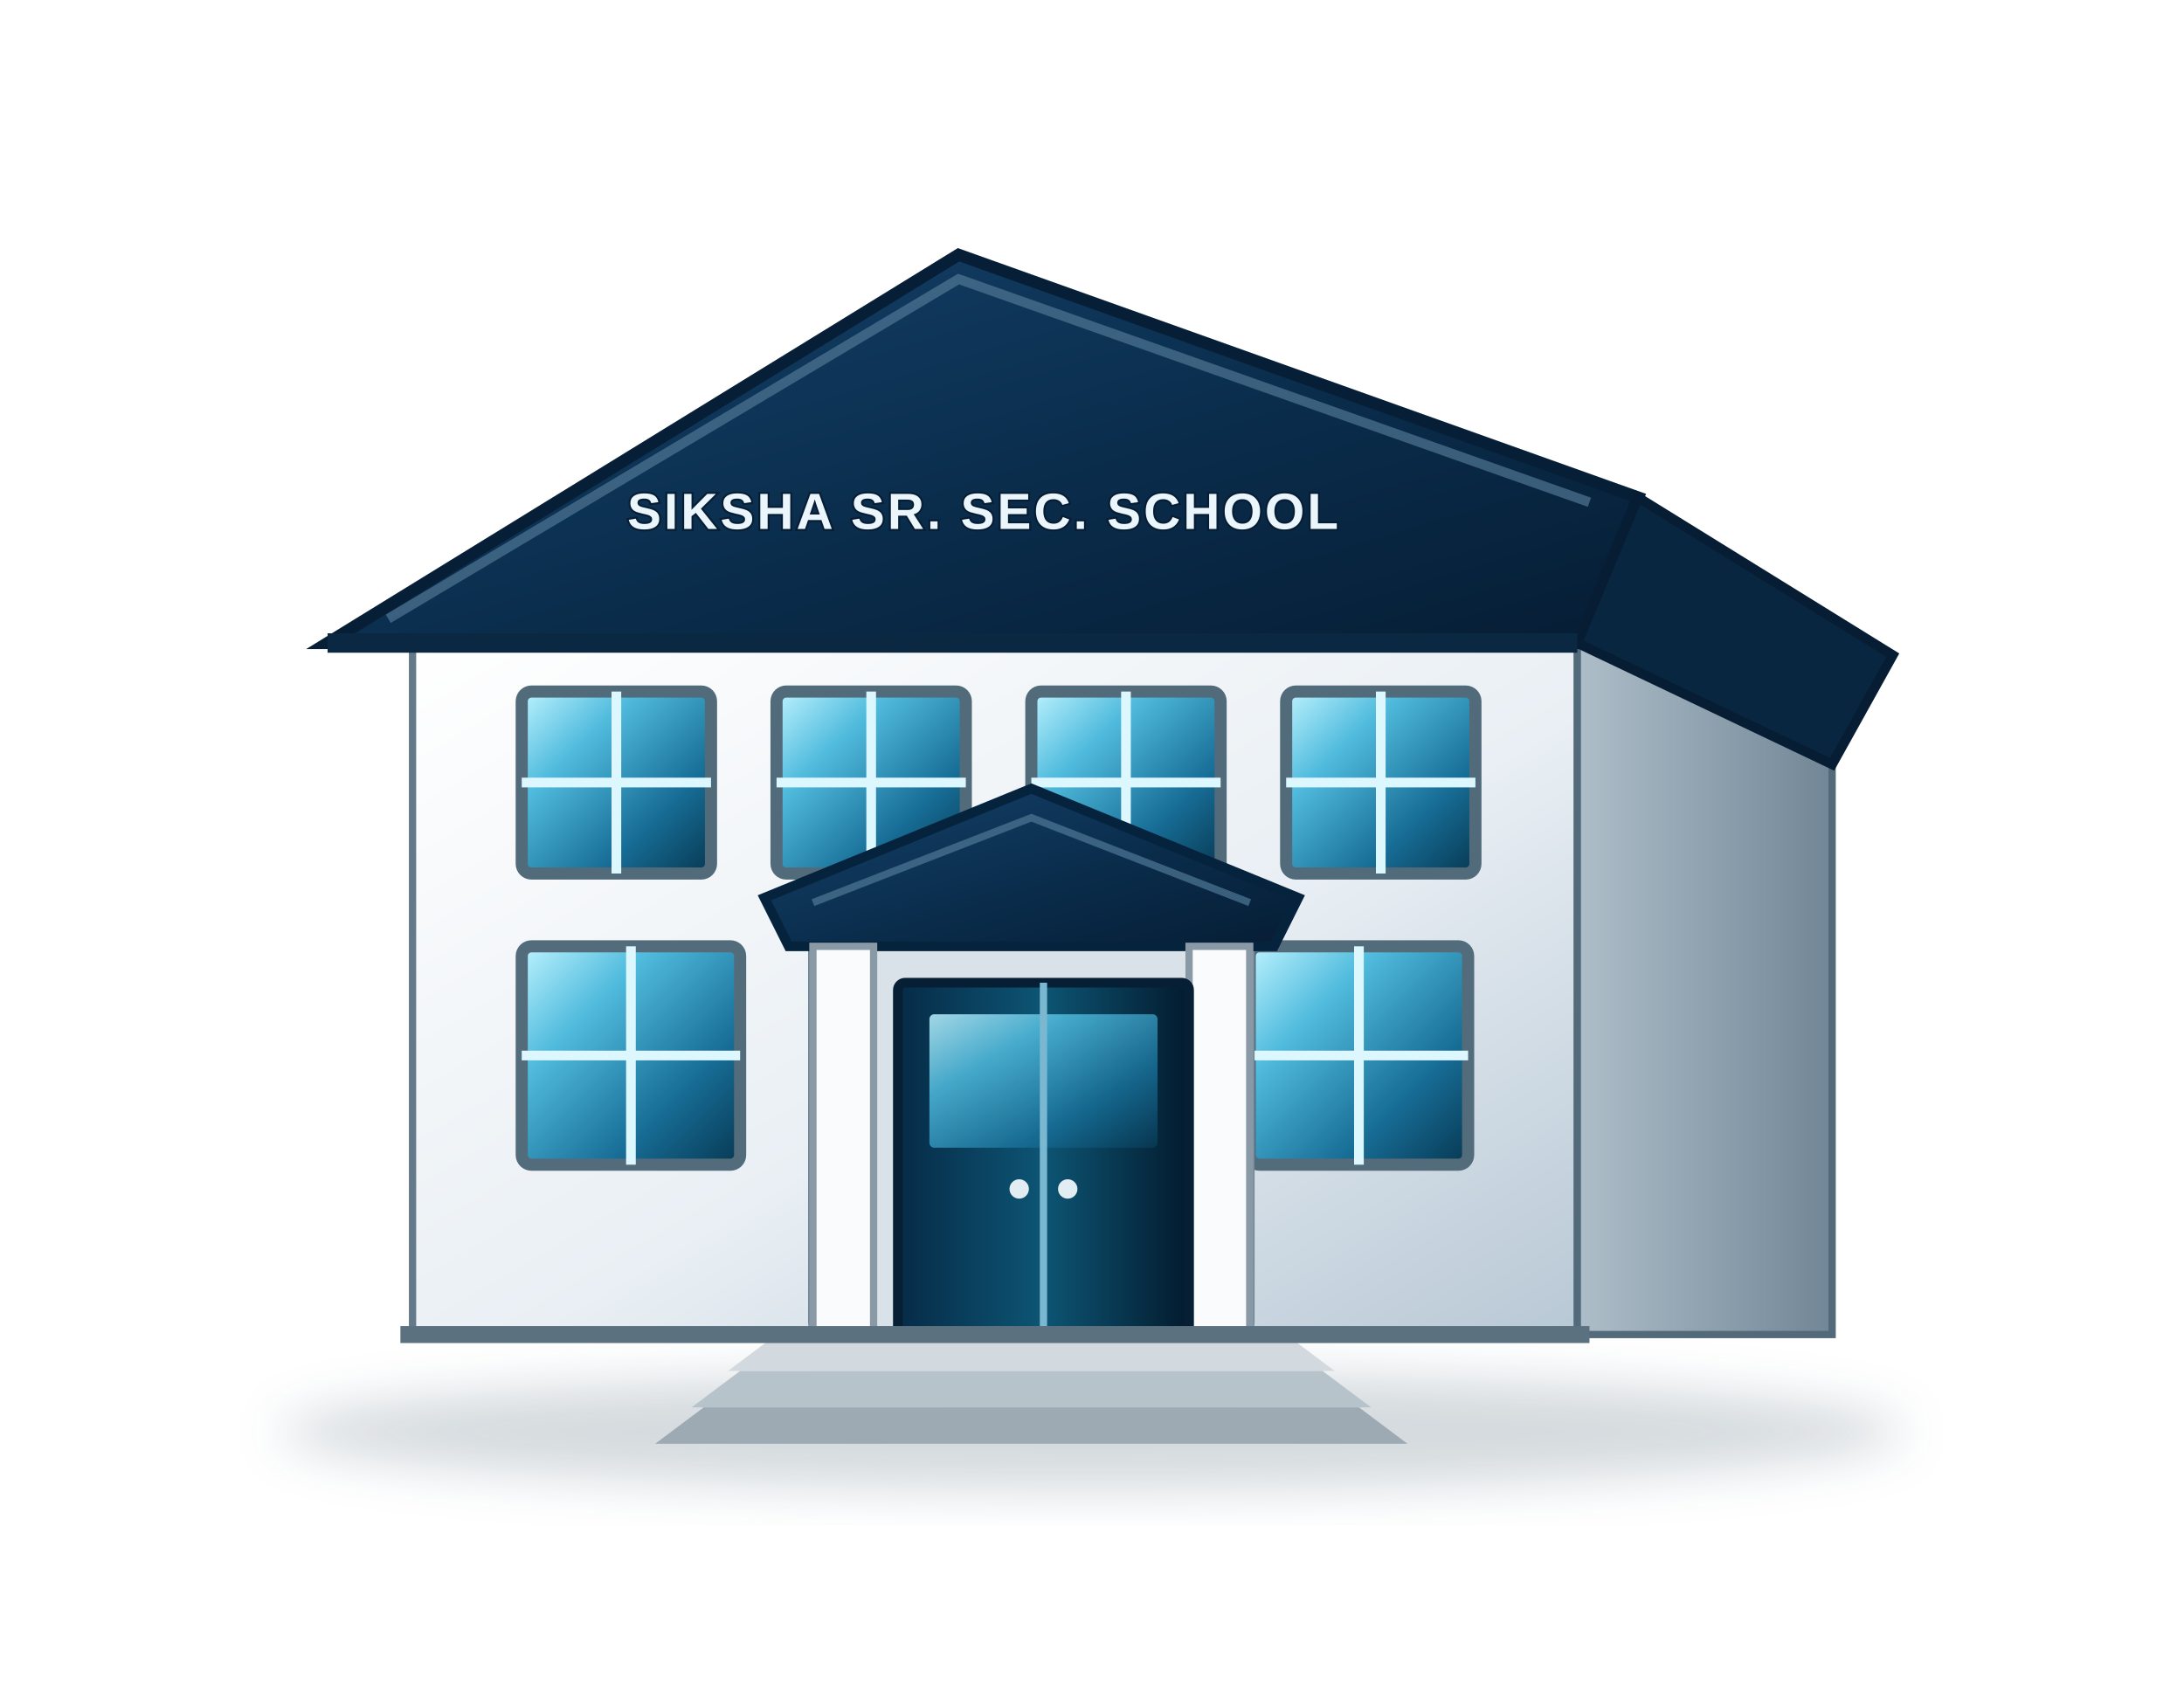
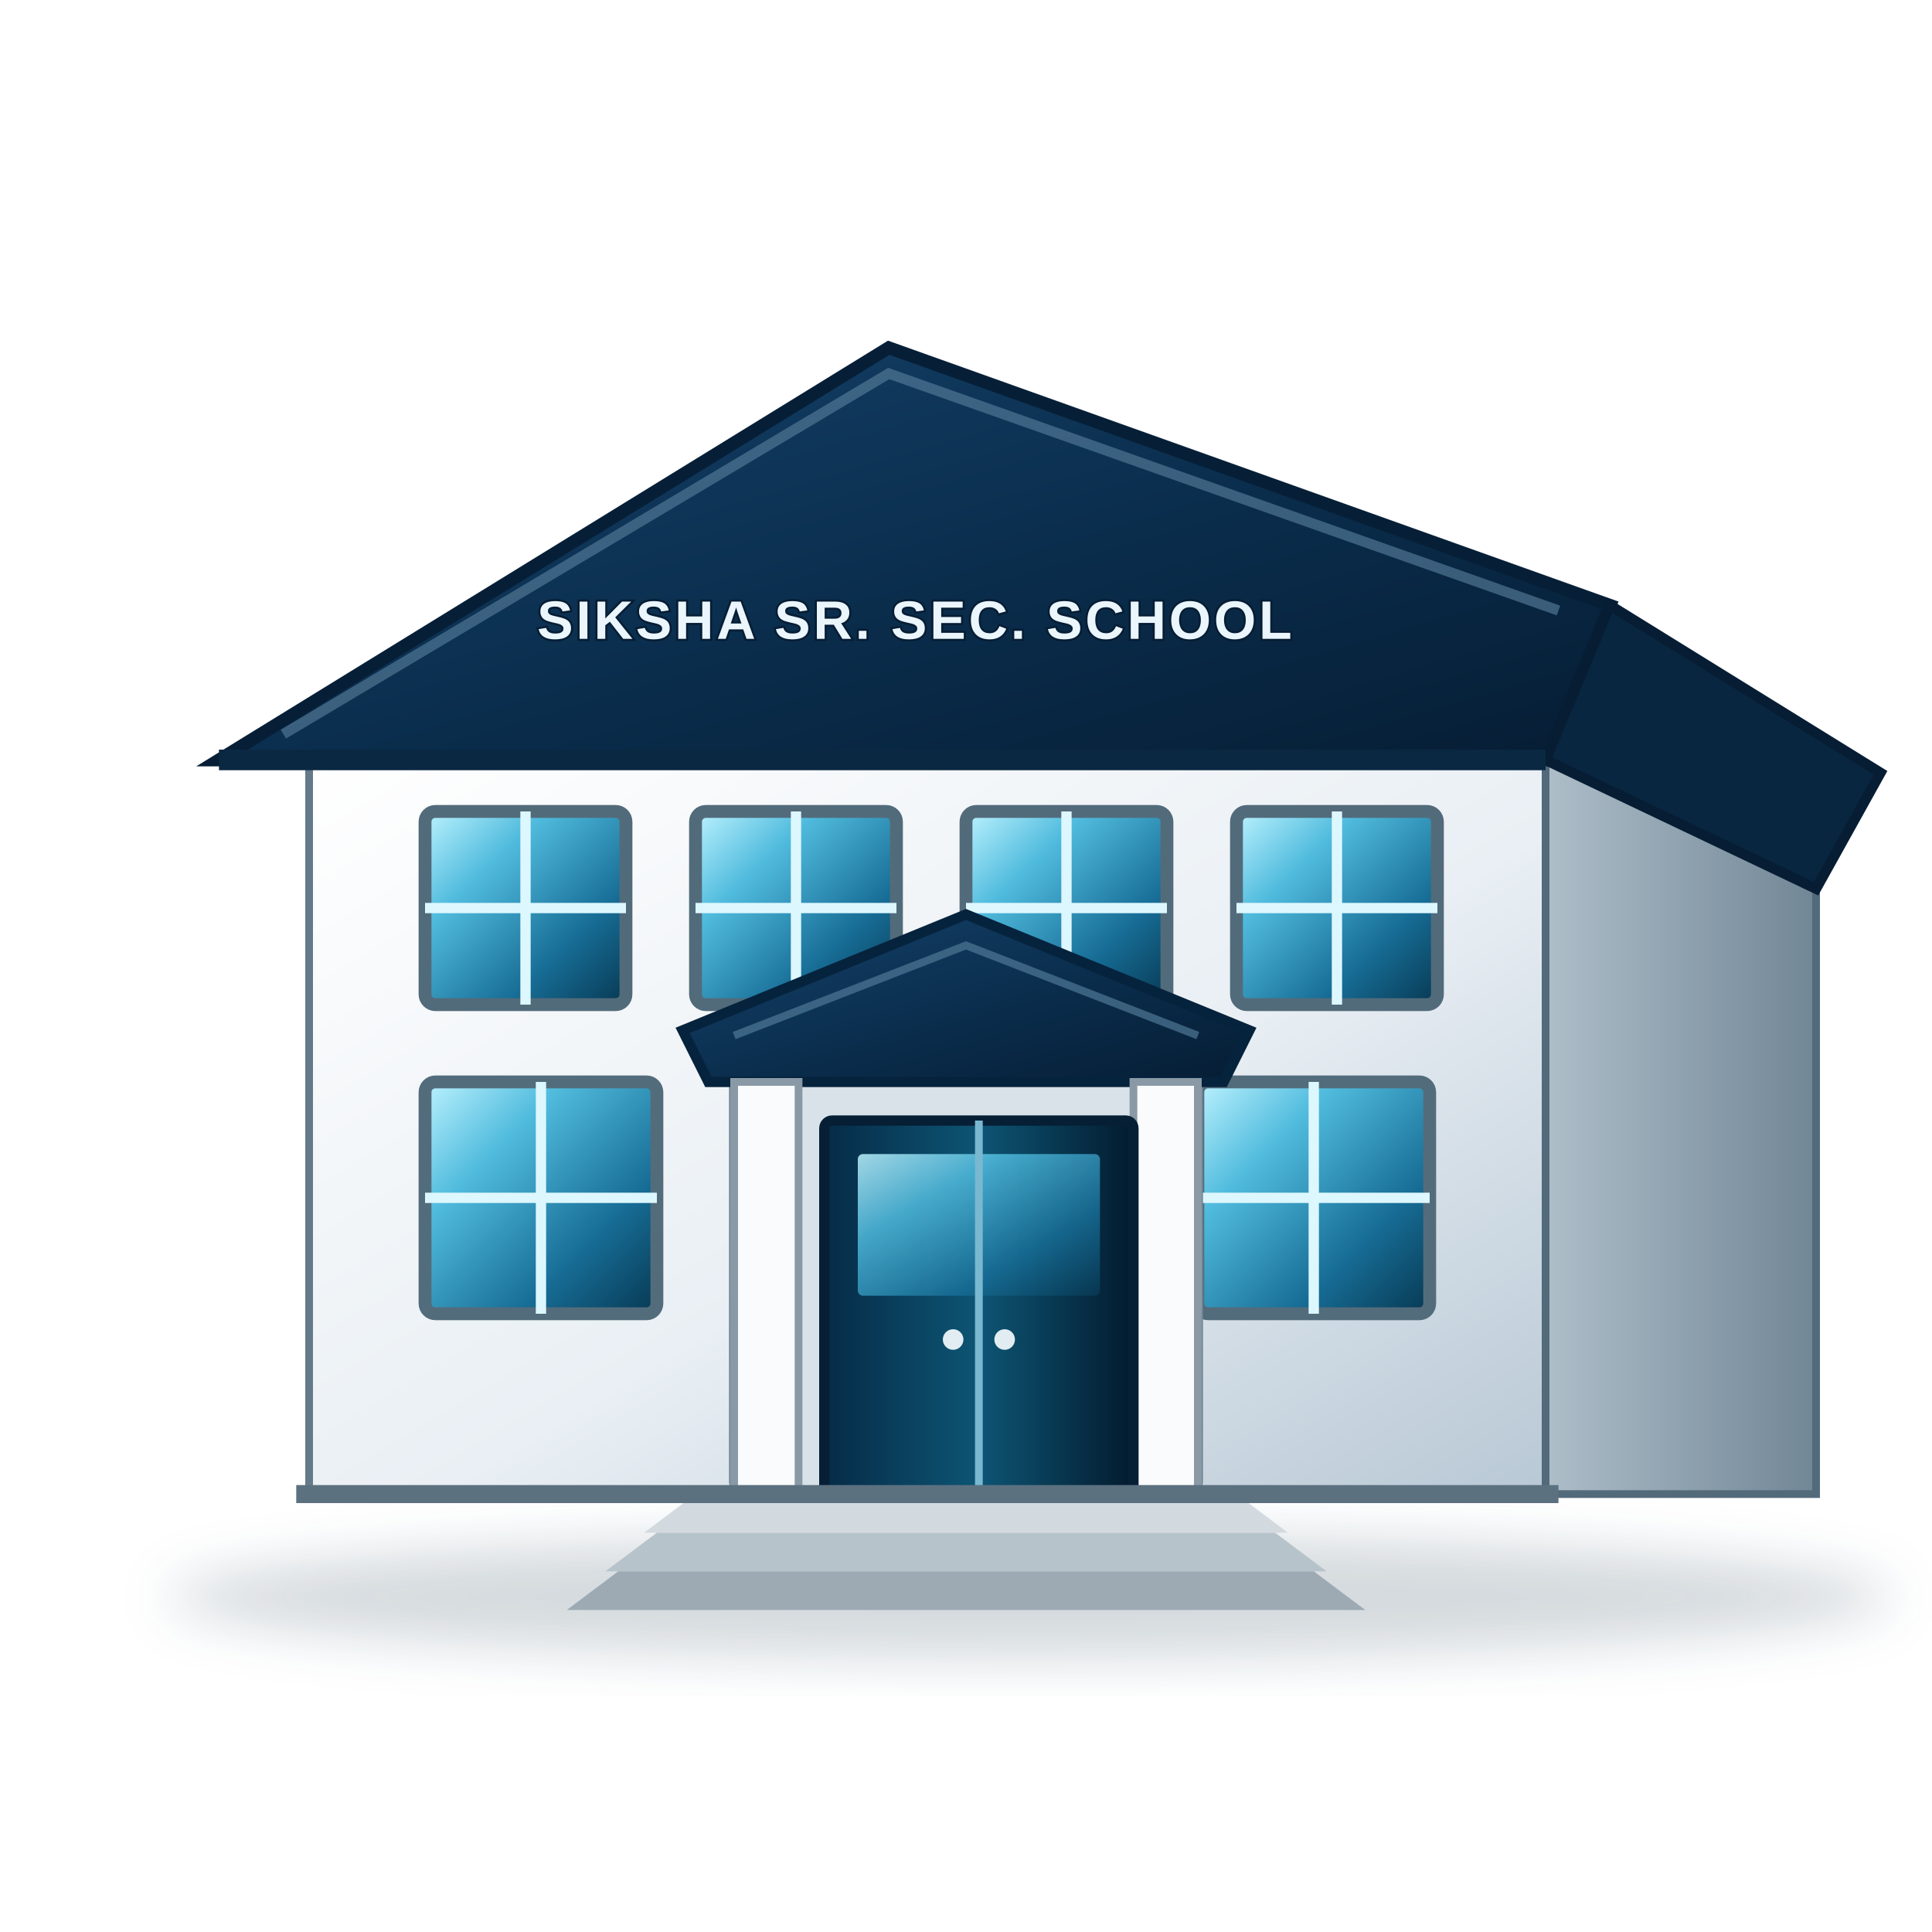
- <svg xmlns="http://www.w3.org/2000/svg" width="900" height="700" viewBox="0 0 900 700">
+ <svg xmlns="http://www.w3.org/2000/svg" width="512" height="512" viewBox="50 85 750 520" preserveAspectRatio="xMidYMid meet">
  <defs>
    <linearGradient id="wall" x1="0" y1="0" x2="1" y2="1">
      <stop offset="0%" stop-color="#FFFFFF" />
      <stop offset="55%" stop-color="#E9EFF4" />
      <stop offset="100%" stop-color="#B8C8D5" />
    </linearGradient>
    <linearGradient id="sideWall" x1="0" y1="0" x2="1" y2="0">
      <stop offset="0%" stop-color="#AEBEC9" />
      <stop offset="100%" stop-color="#718696" />
    </linearGradient>
    <linearGradient id="roof" x1="0" y1="0" x2="1" y2="1">
      <stop offset="0%" stop-color="#15436C" />
      <stop offset="55%" stop-color="#0A2D4C" />
      <stop offset="100%" stop-color="#061D34" />
    </linearGradient>
    <linearGradient id="glass" x1="0" y1="0" x2="1" y2="1">
      <stop offset="0%" stop-color="#BDF3FF" />
      <stop offset="30%" stop-color="#50BBDD" />
      <stop offset="70%" stop-color="#176D96" />
      <stop offset="100%" stop-color="#073852" />
    </linearGradient>
    <linearGradient id="door" x1="0" y1="0" x2="1" y2="0">
      <stop offset="0%" stop-color="#062B47" />
      <stop offset="50%" stop-color="#0D5574" />
      <stop offset="100%" stop-color="#031B2E" />
    </linearGradient>
    <filter id="shadow" x="-30%" y="-30%" width="160%" height="160%">
      <feGaussianBlur stdDeviation="10" />
    </filter>
  </defs>
  <ellipse cx="450" cy="590" rx="335" ry="24" fill="#18364A" opacity=".18" filter="url(#shadow)" />
  <path d="M170 265            L650 265            L650 550            L170 550 Z" fill="url(#wall)" stroke="#647A8A" stroke-width="3" />
  <path d="M650 265            L755 315            L755 550            L650 550 Z" fill="url(#sideWall)" stroke="#536A7B" stroke-width="3" />
  <path d="M135 265            L395 105            L675 205            L650 265 Z" fill="url(#roof)" stroke="#061F37" stroke-width="5" />
  <path d="M675 205            L780 270            L755 315            L650 265 Z" fill="#082640" stroke="#061D34" stroke-width="4" />
  <path d="M160 255            L395 115            L655 207" fill="none" stroke="#547B98" stroke-width="4" opacity=".65" />
  <text x="405" y="218" text-anchor="middle" font-family="Arial, Helvetica, sans-serif" font-size="21" font-weight="700" letter-spacing="1.1" fill="#EAF5FC" stroke="#061D34" stroke-width="1.6" paint-order="stroke">
    SIKSHA SR. SEC. SCHOOL
  </text>
  <g>
    <rect x="215" y="285" width="78" height="75" rx="4" fill="url(#glass)" stroke="#526B7B" stroke-width="5" />
    <line x1="254" y1="285" x2="254" y2="360" stroke="#DDF7FF" stroke-width="4" />
    <line x1="215" y1="322.5" x2="293" y2="322.5" stroke="#DDF7FF" stroke-width="4" />
  </g>
  <g>
    <rect x="320" y="285" width="78" height="75" rx="4" fill="url(#glass)" stroke="#526B7B" stroke-width="5" />
    <line x1="359" y1="285" x2="359" y2="360" stroke="#DDF7FF" stroke-width="4" />
    <line x1="320" y1="322.5" x2="398" y2="322.5" stroke="#DDF7FF" stroke-width="4" />
  </g>
  <g>
    <rect x="425" y="285" width="78" height="75" rx="4" fill="url(#glass)" stroke="#526B7B" stroke-width="5" />
    <line x1="464" y1="285" x2="464" y2="360" stroke="#DDF7FF" stroke-width="4" />
    <line x1="425" y1="322.5" x2="503" y2="322.5" stroke="#DDF7FF" stroke-width="4" />
  </g>
  <g>
    <rect x="530" y="285" width="78" height="75" rx="4" fill="url(#glass)" stroke="#526B7B" stroke-width="5" />
    <line x1="569" y1="285" x2="569" y2="360" stroke="#DDF7FF" stroke-width="4" />
    <line x1="530" y1="322.5" x2="608" y2="322.5" stroke="#DDF7FF" stroke-width="4" />
  </g>
  <g>
    <rect x="215" y="390" width="90" height="90" rx="4" fill="url(#glass)" stroke="#536C7C" stroke-width="5" />
    <line x1="260" y1="390" x2="260" y2="480" stroke="#DDF7FF" stroke-width="4" />
    <line x1="215" y1="435" x2="305" y2="435" stroke="#DDF7FF" stroke-width="4" />
  </g>
  <g>
    <rect x="515" y="390" width="90" height="90" rx="4" fill="url(#glass)" stroke="#536C7C" stroke-width="5" />
    <line x1="560" y1="390" x2="560" y2="480" stroke="#DDF7FF" stroke-width="4" />
    <line x1="515" y1="435" x2="605" y2="435" stroke="#DDF7FF" stroke-width="4" />
  </g>
  <rect x="335" y="365" width="180" height="185" rx="5" fill="#D9E2E8" stroke="#718697" stroke-width="4" />
  <path d="M315 370            L425 325            L535 370            L525 390            L325 390 Z" fill="url(#roof)" stroke="#06233D" stroke-width="4" />
  <path d="M335 372            L425 337            L515 372" fill="none" stroke="#4F7895" stroke-width="3" opacity=".7" />
  <rect x="335" y="390" width="25" height="160" fill="#F9FBFC" stroke="#8999A6" stroke-width="3" />
  <rect x="490" y="390" width="25" height="160" fill="#F9FBFC" stroke="#8999A6" stroke-width="3" />
  <rect x="370" y="405" width="120" height="145" rx="3" fill="url(#door)" stroke="#061F35" stroke-width="4" />
  <rect x="383" y="418" width="94" height="55" rx="2" fill="url(#glass)" opacity=".85" />
  <line x1="430" y1="405" x2="430" y2="550" stroke="#79B8D0" stroke-width="3" />
  <circle cx="420" cy="490" r="4" fill="#E1EDF2" />
  <circle cx="440" cy="490" r="4" fill="#E1EDF2" />
  <path d="M320 550            L530 550            L550 565            L300 565 Z" fill="#D3DADF" />
  <path d="M305 565            L545 565            L565 580            L285 580 Z" fill="#B7C3CB" />
  <path d="M290 580            L560 580            L580 595            L270 595 Z" fill="#9DAAB4" />
  <path d="M135 265            L650 265" stroke="#0A2842" stroke-width="8" />
  <path d="M165 550            L655 550" stroke="#5C7180" stroke-width="7" />
</svg>
